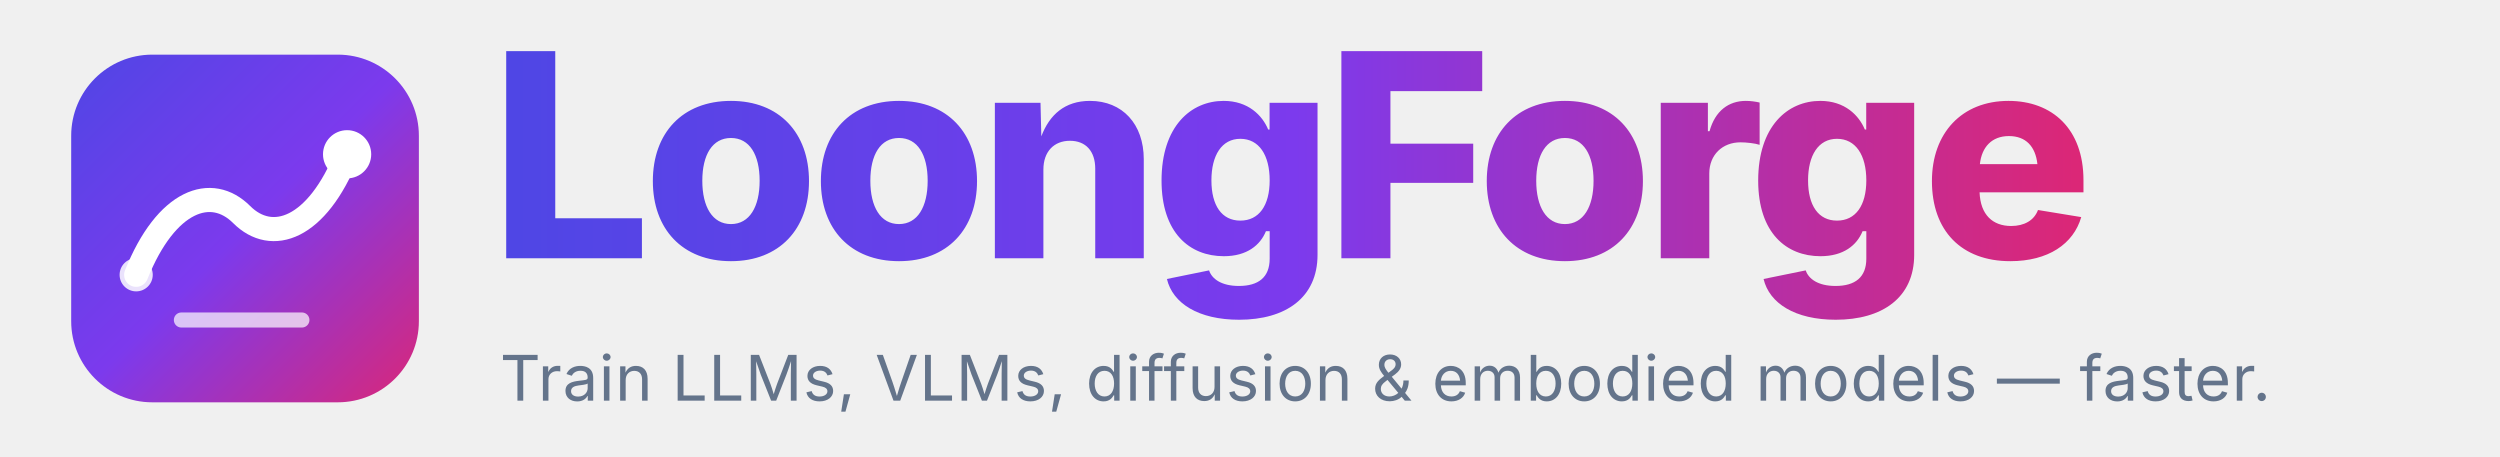
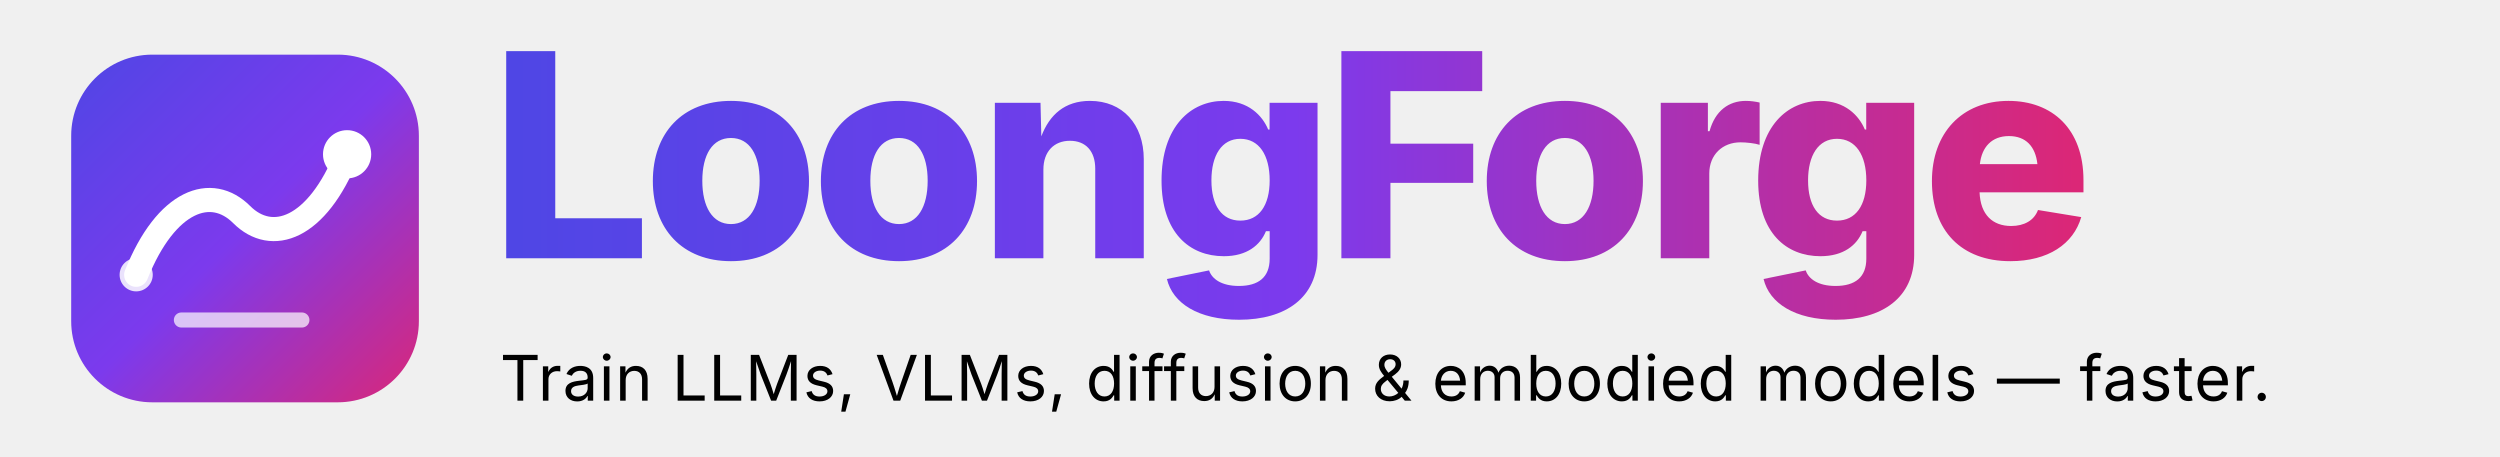
<svg xmlns="http://www.w3.org/2000/svg" viewBox="0 0 755 138" width="755" height="138" role="img" aria-label="LoongForge — Train LLMs, VLMs, diffusion and embodied models, faster.">
  <defs>
    <linearGradient id="lf-icon" x1="0" y1="0" x2="1" y2="1">
      <stop offset="0%" stop-color="#4F46E5" />
      <stop offset="50%" stop-color="#7C3AED" />
      <stop offset="100%" stop-color="#DB2777" />
    </linearGradient>
    <linearGradient id="lf-text" x1="0" y1="0" x2="1" y2="0">
      <stop offset="0%" stop-color="#4F46E5" />
      <stop offset="50%" stop-color="#7C3AED" />
      <stop offset="100%" stop-color="#DB2777" />
    </linearGradient>
  </defs>
  <g transform="translate(18,13) scale(1.75)">
    <rect x="2" y="2" width="60" height="60" rx="14" fill="url(#lf-icon)" />
    <g transform="translate(32,32) scale(1.3) translate(-32.45,-33.85)">
      <path d="M18 40 C 22 30, 28 28, 32 32 C 36 36, 42 34, 46 24" stroke="#fff" stroke-width="3.2" stroke-linecap="round" fill="none" />
      <circle cx="46" cy="24" r="3.2" fill="#fff" />
      <circle cx="18" cy="40" r="2.2" fill="#fff" opacity="0.85" />
      <path d="M24 46 L40 46" stroke="#fff" stroke-width="2" stroke-linecap="round" opacity="0.7" />
    </g>
  </g>
  <text x="148" y="78" font-family="'Inter','Helvetica Neue','PingFang SC','Microsoft YaHei',Arial,sans-serif" font-weight="800" font-size="86" letter-spacing="-2.5" fill="url(#lf-text)">LoongForge</text>
-   <text x="151" y="121" font-family="'Inter','Helvetica Neue','PingFang SC','Microsoft YaHei',Arial,sans-serif" font-weight="400" font-size="19" letter-spacing="0.3" fill="#64748B">Train LLMs, VLMs, diffusion &amp; embodied models — faster.</text>
+   <text x="151" y="121" font-family="'Inter','Helvetica Neue','PingFang SC','Microsoft YaHei',Arial,sans-serif" font-weight="400" font-size="19" letter-spacing="0.3" fill="#000000">Train LLMs, VLMs, diffusion &amp; embodied models — faster.</text>
</svg>
